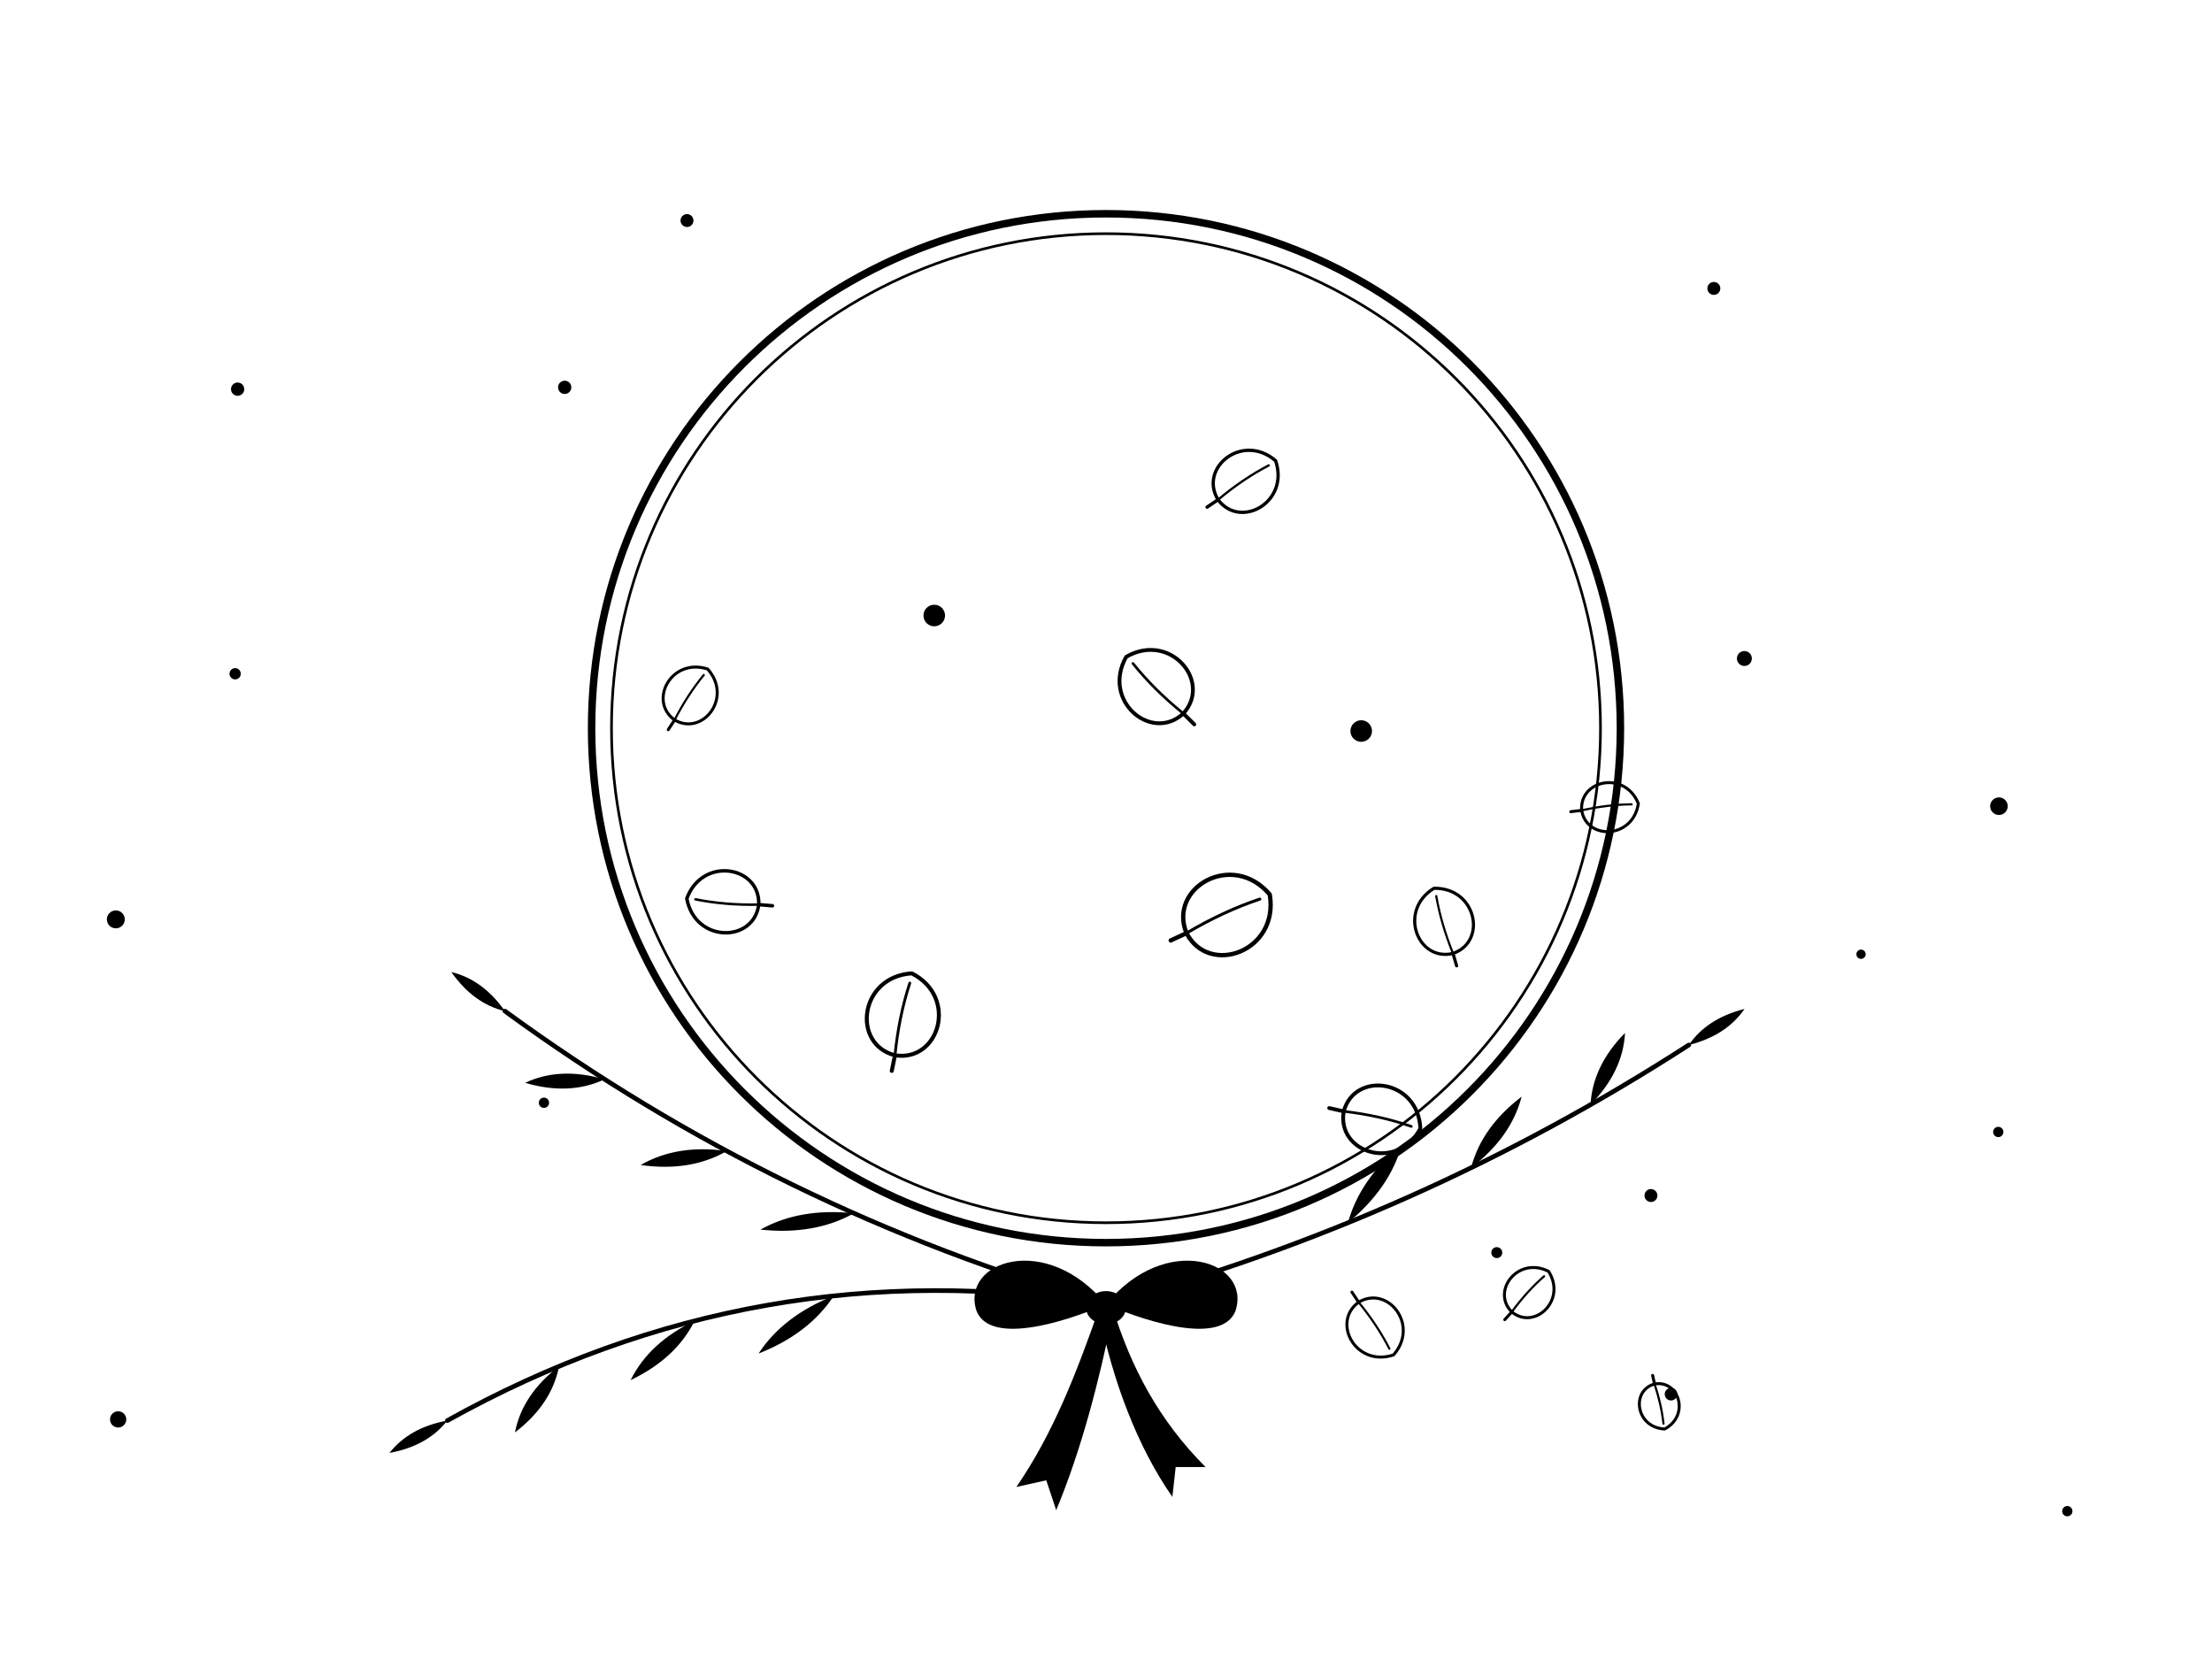
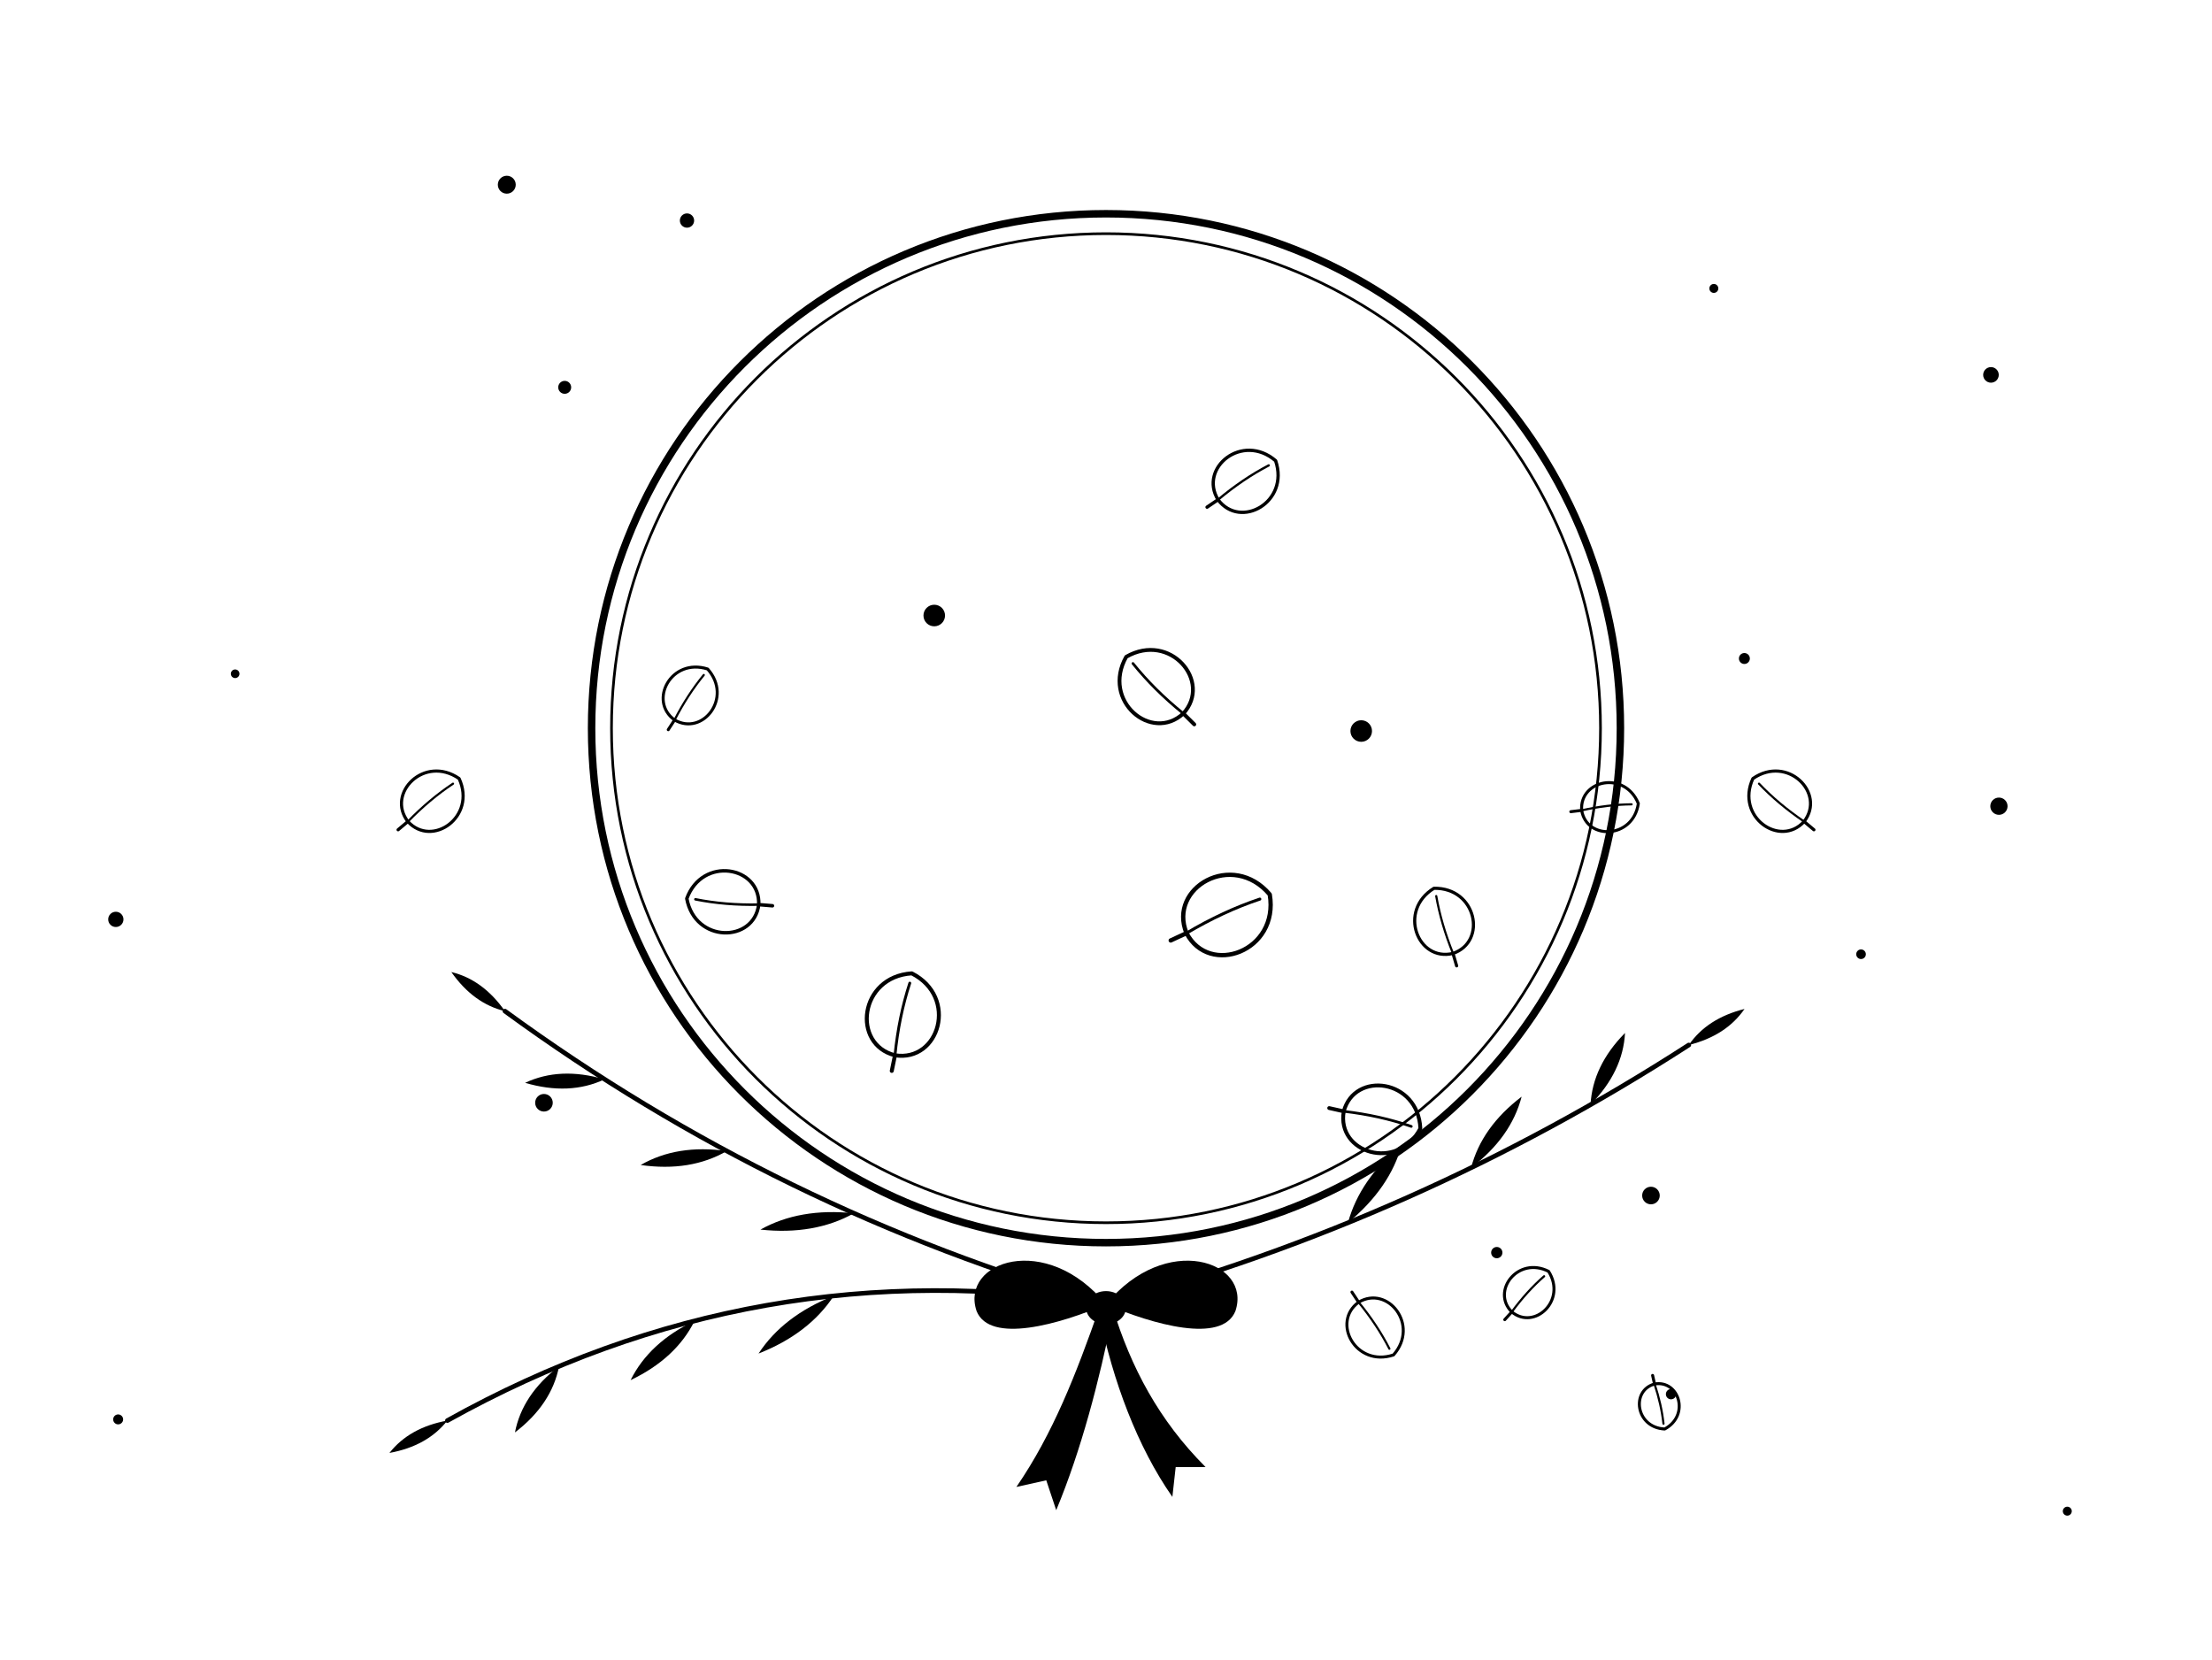
<svg xmlns="http://www.w3.org/2000/svg" viewBox="0 0 1333 1000" width="1333" height="1000">
  <circle cx="666.5" cy="438.8" r="310" fill="none" stroke="#000" stroke-width="4.5" />
  <circle cx="666.5" cy="438.8" r="298" fill="none" stroke="#000" stroke-width="1.6" />
  <path d="M666.5 786Q469.6 730 304.3 609.3" fill="none" stroke="#000" stroke-width="2.8" stroke-linecap="round" />
  <path d="M0 0Q25.8 -9 57.2 0Q31.5 9 0 0Z" transform="translate(514.6 731.1) rotate(-189.9)" fill="#000" />
  <path d="M0 0Q23.7 -9 52.6 0Q28.9 9 0 0Z" transform="translate(438 693.6) rotate(-189.2)" fill="#000" />
  <path d="M0 0Q21.6 -9 47.9 0Q26.4 9 0 0Z" transform="translate(364.3 650.4) rotate(-182.5)" fill="#000" />
  <path d="M0 0Q18 -7.5 40 0Q22 7.5 0 0Z" transform="translate(304.3 609.3) rotate(-143.9)" fill="#000" />
  <g transform="translate(537.4 645.3) rotate(-78.4)">
    <path d="M0 0L9.6 0C10.8 -27 51.6 -30.6 60 0C51.6 30.6 10.8 27 9.6 0Z" fill="none" stroke="#000" stroke-width="2.4" stroke-linejoin="round" />
    <path d="M9.6 0Q33 -2.4 54 0" fill="none" stroke="#000" stroke-width="1.7" stroke-linecap="round" />
  </g>
  <g transform="translate(465.5 545.8) rotate(-175.2)">
    <path d="M0 0L8.3 0C9.3 -23.3 44.6 -26.4 51.8 0C44.6 26.4 9.3 23.3 8.3 0Z" fill="none" stroke="#000" stroke-width="2.1" stroke-linejoin="round" />
    <path d="M8.3 0Q28.5 -2.1 46.6 0" fill="none" stroke="#000" stroke-width="1.5" stroke-linecap="round" />
  </g>
  <g transform="translate(402.7 439.7) rotate(-57)">
    <path d="M0 0L7 0C7.9 -19.6 37.5 -22.3 43.6 0C37.5 22.3 7.9 19.6 7 0Z" fill="none" stroke="#000" stroke-width="1.8" stroke-linejoin="round" />
    <path d="M7 0Q24 -1.7 39.3 0" fill="none" stroke="#000" stroke-width="1.3" stroke-linecap="round" />
  </g>
  <circle cx="563" cy="370.9" r="6.5" fill="#000" />
  <g transform="translate(705.5 566.7) rotate(-24.9)">
    <path d="M0 0L10.5 0C11.8 -29.6 56.6 -33.5 65.8 0C56.6 33.5 11.8 29.6 10.5 0Z" fill="none" stroke="#000" stroke-width="2.6" stroke-linejoin="round" />
    <path d="M10.5 0Q36.2 -2.6 59.2 0" fill="none" stroke="#000" stroke-width="1.8" stroke-linecap="round" />
  </g>
  <g transform="translate(719.7 436.5) rotate(-135.2)">
    <path d="M0 0L9.3 0C10.4 -26 49.7 -29.5 57.8 0C49.7 29.5 10.4 26 9.3 0Z" fill="none" stroke="#000" stroke-width="2.3" stroke-linejoin="round" />
    <path d="M9.3 0Q31.8 -2.3 52.1 0" fill="none" stroke="#000" stroke-width="1.6" stroke-linecap="round" />
  </g>
  <g transform="translate(727.4 305.6) rotate(-34.1)">
    <path d="M0 0L8 0C9 -22.5 42.9 -25.5 49.9 0C42.9 25.5 9 22.5 8 0Z" fill="none" stroke="#000" stroke-width="2" stroke-linejoin="round" />
    <path d="M8 0Q27.5 -2 44.9 0" fill="none" stroke="#000" stroke-width="1.4" stroke-linecap="round" />
  </g>
  <circle cx="820.3" cy="440.5" r="6.5" fill="#000" />
  <g transform="translate(801 667.7) rotate(12.6)">
    <path d="M0 0L9 0C10.1 -25.4 48.5 -28.7 56.3 0C48.5 28.7 10.1 25.4 9 0Z" fill="none" stroke="#000" stroke-width="2.3" stroke-linejoin="round" />
    <path d="M9 0Q31 -2.3 50.7 0" fill="none" stroke="#000" stroke-width="1.6" stroke-linecap="round" />
  </g>
  <g transform="translate(877.8 582) rotate(-106.3)">
    <path d="M0 0L7.8 0C8.8 -21.9 41.9 -24.8 48.7 0C41.9 24.8 8.8 21.9 7.8 0Z" fill="none" stroke="#000" stroke-width="1.9" stroke-linejoin="round" />
    <path d="M7.8 0Q26.8 -1.9 43.8 0" fill="none" stroke="#000" stroke-width="1.3" stroke-linecap="round" />
  </g>
  <g transform="translate(946.6 489.1) rotate(-6.9)">
    <path d="M0 0L6.6 0C7.4 -18.4 35.3 -20.9 41 0C35.3 20.9 7.4 18.4 6.6 0Z" fill="none" stroke="#000" stroke-width="1.8" stroke-linejoin="round" />
    <path d="M6.6 0Q22.5 -1.6 36.9 0" fill="none" stroke="#000" stroke-width="1.3" stroke-linecap="round" />
  </g>
  <path d="M666.5 786Q854.3 735.2 1017.7 629.7" fill="none" stroke="#000" stroke-width="2.8" stroke-linecap="round" />
  <path d="M0 0Q25.8 -9 57.2 0Q31.5 9 0 0Z" transform="translate(812.3 736.8) rotate(-55.4)" fill="#000" />
  <path d="M0 0Q23.7 -9 52.6 0Q28.9 9 0 0Z" transform="translate(886.5 703.7) rotate(-54.6)" fill="#000" />
  <path d="M0 0Q21.6 -9 47.9 0Q26.4 9 0 0Z" transform="translate(958.5 665.6) rotate(-64.3)" fill="#000" />
  <path d="M0 0Q18 -7.5 40 0Q22 7.5 0 0Z" transform="translate(1017.7 629.7) rotate(-32.9)" fill="#000" />
  <path d="M666.5 786Q455.9 752.1 269.6 856" fill="none" stroke="#000" stroke-width="2.8" stroke-linecap="round" />
  <path d="M0 0Q25.8 -9 57.2 0Q31.5 9 0 0Z" transform="translate(502.5 780.8) rotate(142.5)" fill="#000" />
  <path d="M0 0Q23.7 -9 52.6 0Q28.9 9 0 0Z" transform="translate(418.6 795.9) rotate(137.2)" fill="#000" />
  <path d="M0 0Q21.6 -9 47.9 0Q26.4 9 0 0Z" transform="translate(336.9 823.3) rotate(123.7)" fill="#000" />
  <path d="M0 0Q18 -7.5 40 0Q22 7.5 0 0Z" transform="translate(269.6 856) rotate(150.8)" fill="#000" />
  <g transform="translate(814.7 778.6) rotate(56.5)">
    <path d="M0 0L7.3 0C8.2 -20.4 39.1 -23.2 45.4 0C39.1 23.2 8.2 20.4 7.3 0Z" fill="none" stroke="#000" stroke-width="1.8" stroke-linejoin="round" />
    <path d="M7.3 0Q25 -1.8 40.9 0" fill="none" stroke="#000" stroke-width="1.3" stroke-linecap="round" />
  </g>
  <g transform="translate(906.8 795.2) rotate(-47.8)">
    <path d="M0 0L6.3 0C7.1 -17.7 33.8 -20 39.3 0C33.8 20 7.1 17.7 6.3 0Z" fill="none" stroke="#000" stroke-width="1.8" stroke-linejoin="round" />
    <path d="M6.3 0Q21.6 -1.6 35.3 0" fill="none" stroke="#000" stroke-width="1.3" stroke-linecap="round" />
  </g>
  <g transform="translate(995.9 828.8) rotate(77.3)">
    <path d="M0 0L5.3 0C6 -14.9 28.4 -16.9 33.1 0C28.4 16.9 6 14.9 5.3 0Z" fill="none" stroke="#000" stroke-width="1.8" stroke-linejoin="round" />
    <path d="M5.3 0Q18.2 -1.3 29.8 0" fill="none" stroke="#000" stroke-width="1.3" stroke-linecap="round" />
  </g>
  <path d="M666.5 786C630.5 742 578.5 760 588.5 790C596.5 810 638.5 798 666.5 786Z" fill="#000" />
  <path d="M666.5 786C702.5 742 754.5 760 744.5 790C736.5 810 694.5 798 666.5 786Z" fill="#000" />
  <path d="M662.5 788C648.5 828 634.5 864 612.5 896L630.5 892L636.5 910C651.5 874 662.5 832 670.5 792Z" fill="#000" />
  <path d="M670.5 788C681.5 824 698.5 856 726.5 884L708.5 884L706.5 902C685.5 872 670.5 832 662.5 792Z" fill="#000" />
  <ellipse cx="666.5" cy="788" rx="12" ry="10" fill="#000" />
-   <circle cx="340.3" cy="233.4" r="4" fill="#000" />
-   <circle cx="994.9" cy="720.4" r="3.9" fill="#000" />
-   <circle cx="143.2" cy="234.5" r="4" fill="#000" />
-   <circle cx="71.2" cy="855.3" r="4.9" fill="#000" />
-   <circle cx="1032.8" cy="173.8" r="3.9" fill="#000" />
-   <circle cx="1007" cy="840.1" r="3.8" fill="#000" />
-   <circle cx="1051.2" cy="396.8" r="4.5" fill="#000" />
-   <circle cx="1204.2" cy="682.1" r="3.1" fill="#000" />
-   <circle cx="69.8" cy="554" r="5.4" fill="#000" />
-   <circle cx="141.7" cy="406" r="3.4" fill="#000" />
-   <circle cx="1204.6" cy="485.8" r="5.3" fill="#000" />
-   <circle cx="1245.8" cy="910.6" r="3.1" fill="#000" />
-   <circle cx="1121.5" cy="575" r="2.8" fill="#000" />
-   <circle cx="327.8" cy="664.5" r="3.1" fill="#000" />
-   <circle cx="414" cy="132.9" r="3.9" fill="#000" />
-   <circle cx="902" cy="754.8" r="3.3" fill="#000" />
+   <g transform="translate(239.9 500) rotate(-40)">
+     <path d="M0 0L7.7 0C8.6 -21.6 41.3 -24.5 48 0C41.3 24.5 8.6 21.6 7.7 0Z" fill="none" stroke="#000" stroke-width="1.9" stroke-linejoin="round" />
+     <path d="M7.7 0Q26.4 -1.9 43.2 0" fill="none" stroke="#000" stroke-width="1.3" stroke-linecap="round" />
+   </g>
+   <g transform="translate(1093.1 500) rotate(220)">
+     <path d="M0 0L7.7 0C8.6 -21.6 41.3 -24.5 48 0C41.3 24.5 8.6 21.6 7.7 0Z" fill="none" stroke="#000" stroke-width="1.9" stroke-linejoin="round" />
+     <path d="M7.7 0Q26.4 -1.9 43.2 0" fill="none" stroke="#000" stroke-width="1.3" stroke-linecap="round" />
+   </g>
+   <circle cx="340.3" cy="233.4" r="3.9" fill="#000" />
+   <circle cx="994.9" cy="720.4" r="5.3" fill="#000" />
+   <circle cx="71.2" cy="855.3" r="3" fill="#000" />
+   <circle cx="1032.8" cy="173.8" r="2.7" fill="#000" />
+   <circle cx="1007" cy="840.1" r="3.1" fill="#000" />
+   <circle cx="1051.2" cy="396.8" r="3.3" fill="#000" />
+   <circle cx="69.8" cy="554" r="4.6" fill="#000" />
+   <circle cx="141.7" cy="406" r="2.6" fill="#000" />
+   <circle cx="1204.6" cy="485.8" r="5.2" fill="#000" />
+   <circle cx="1245.8" cy="910.6" r="2.7" fill="#000" />
+   <circle cx="1121.5" cy="575" r="2.9" fill="#000" />
+   <circle cx="327.8" cy="664.5" r="5.3" fill="#000" />
+   <circle cx="414" cy="132.9" r="4.3" fill="#000" />
+   <circle cx="902" cy="754.8" r="3.4" fill="#000" />
+   <circle cx="1199.8" cy="225.9" r="4.7" fill="#000" />
+   <circle cx="305.4" cy="111.3" r="5.4" fill="#000" />
</svg>
